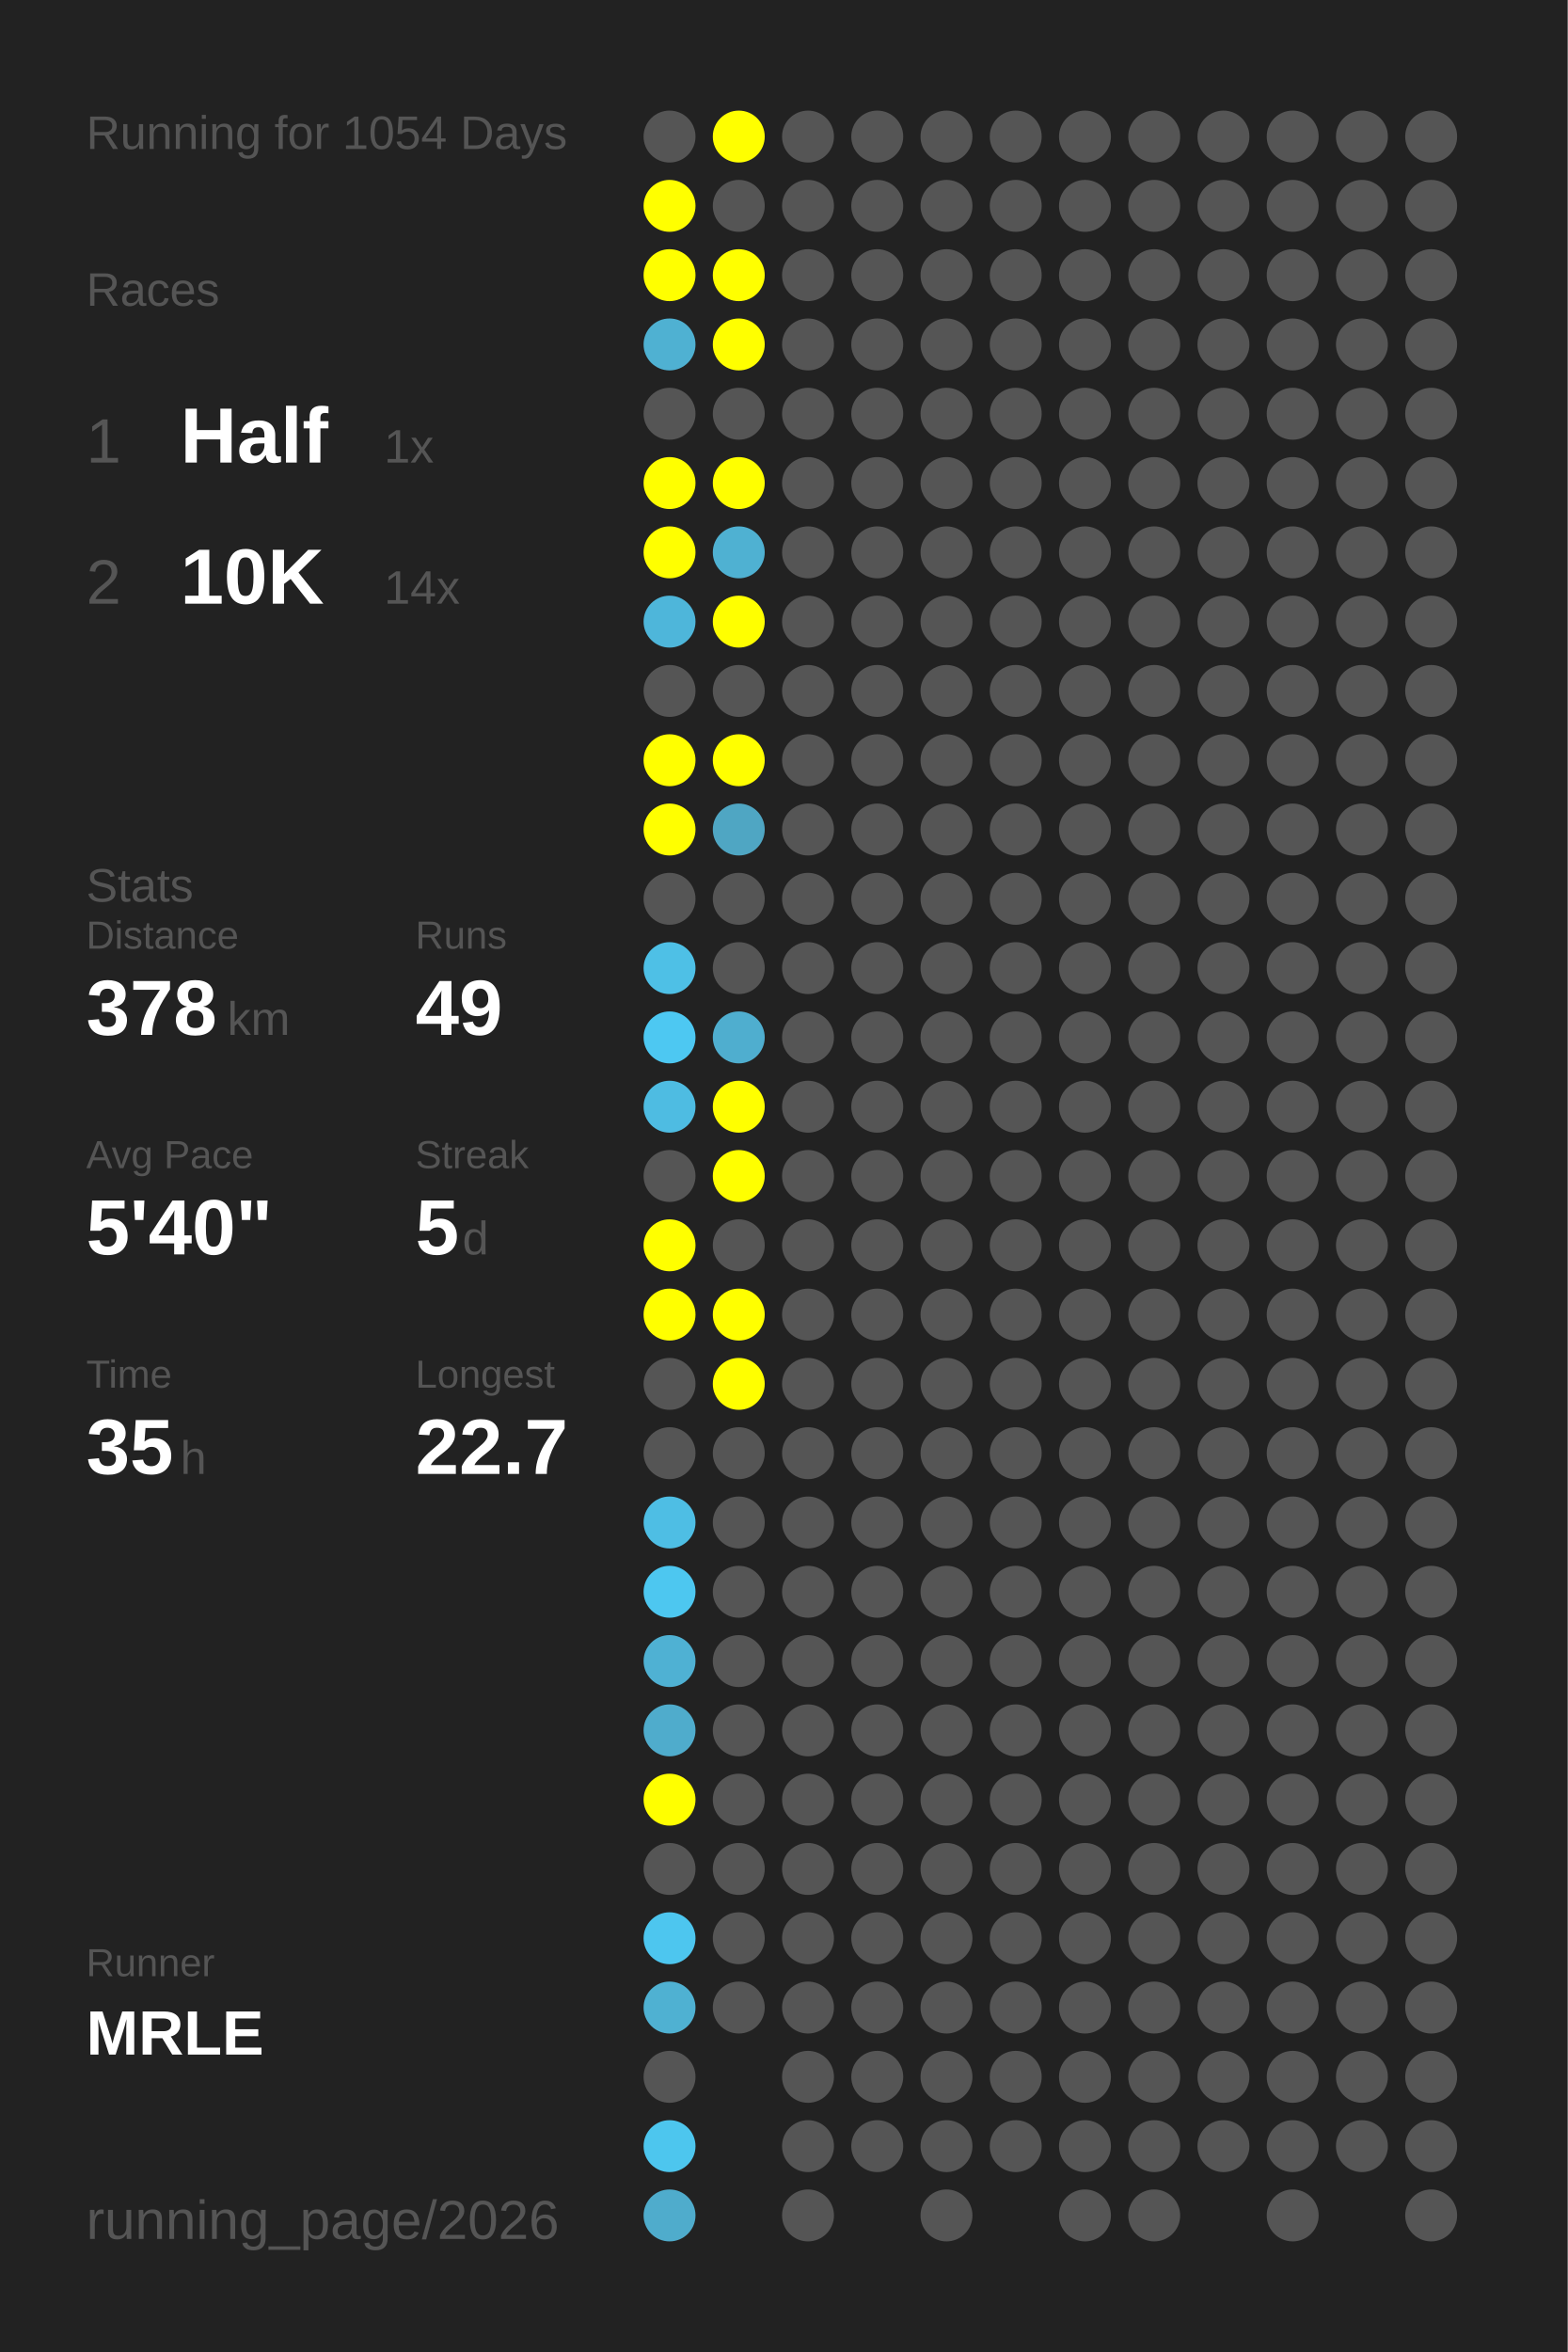
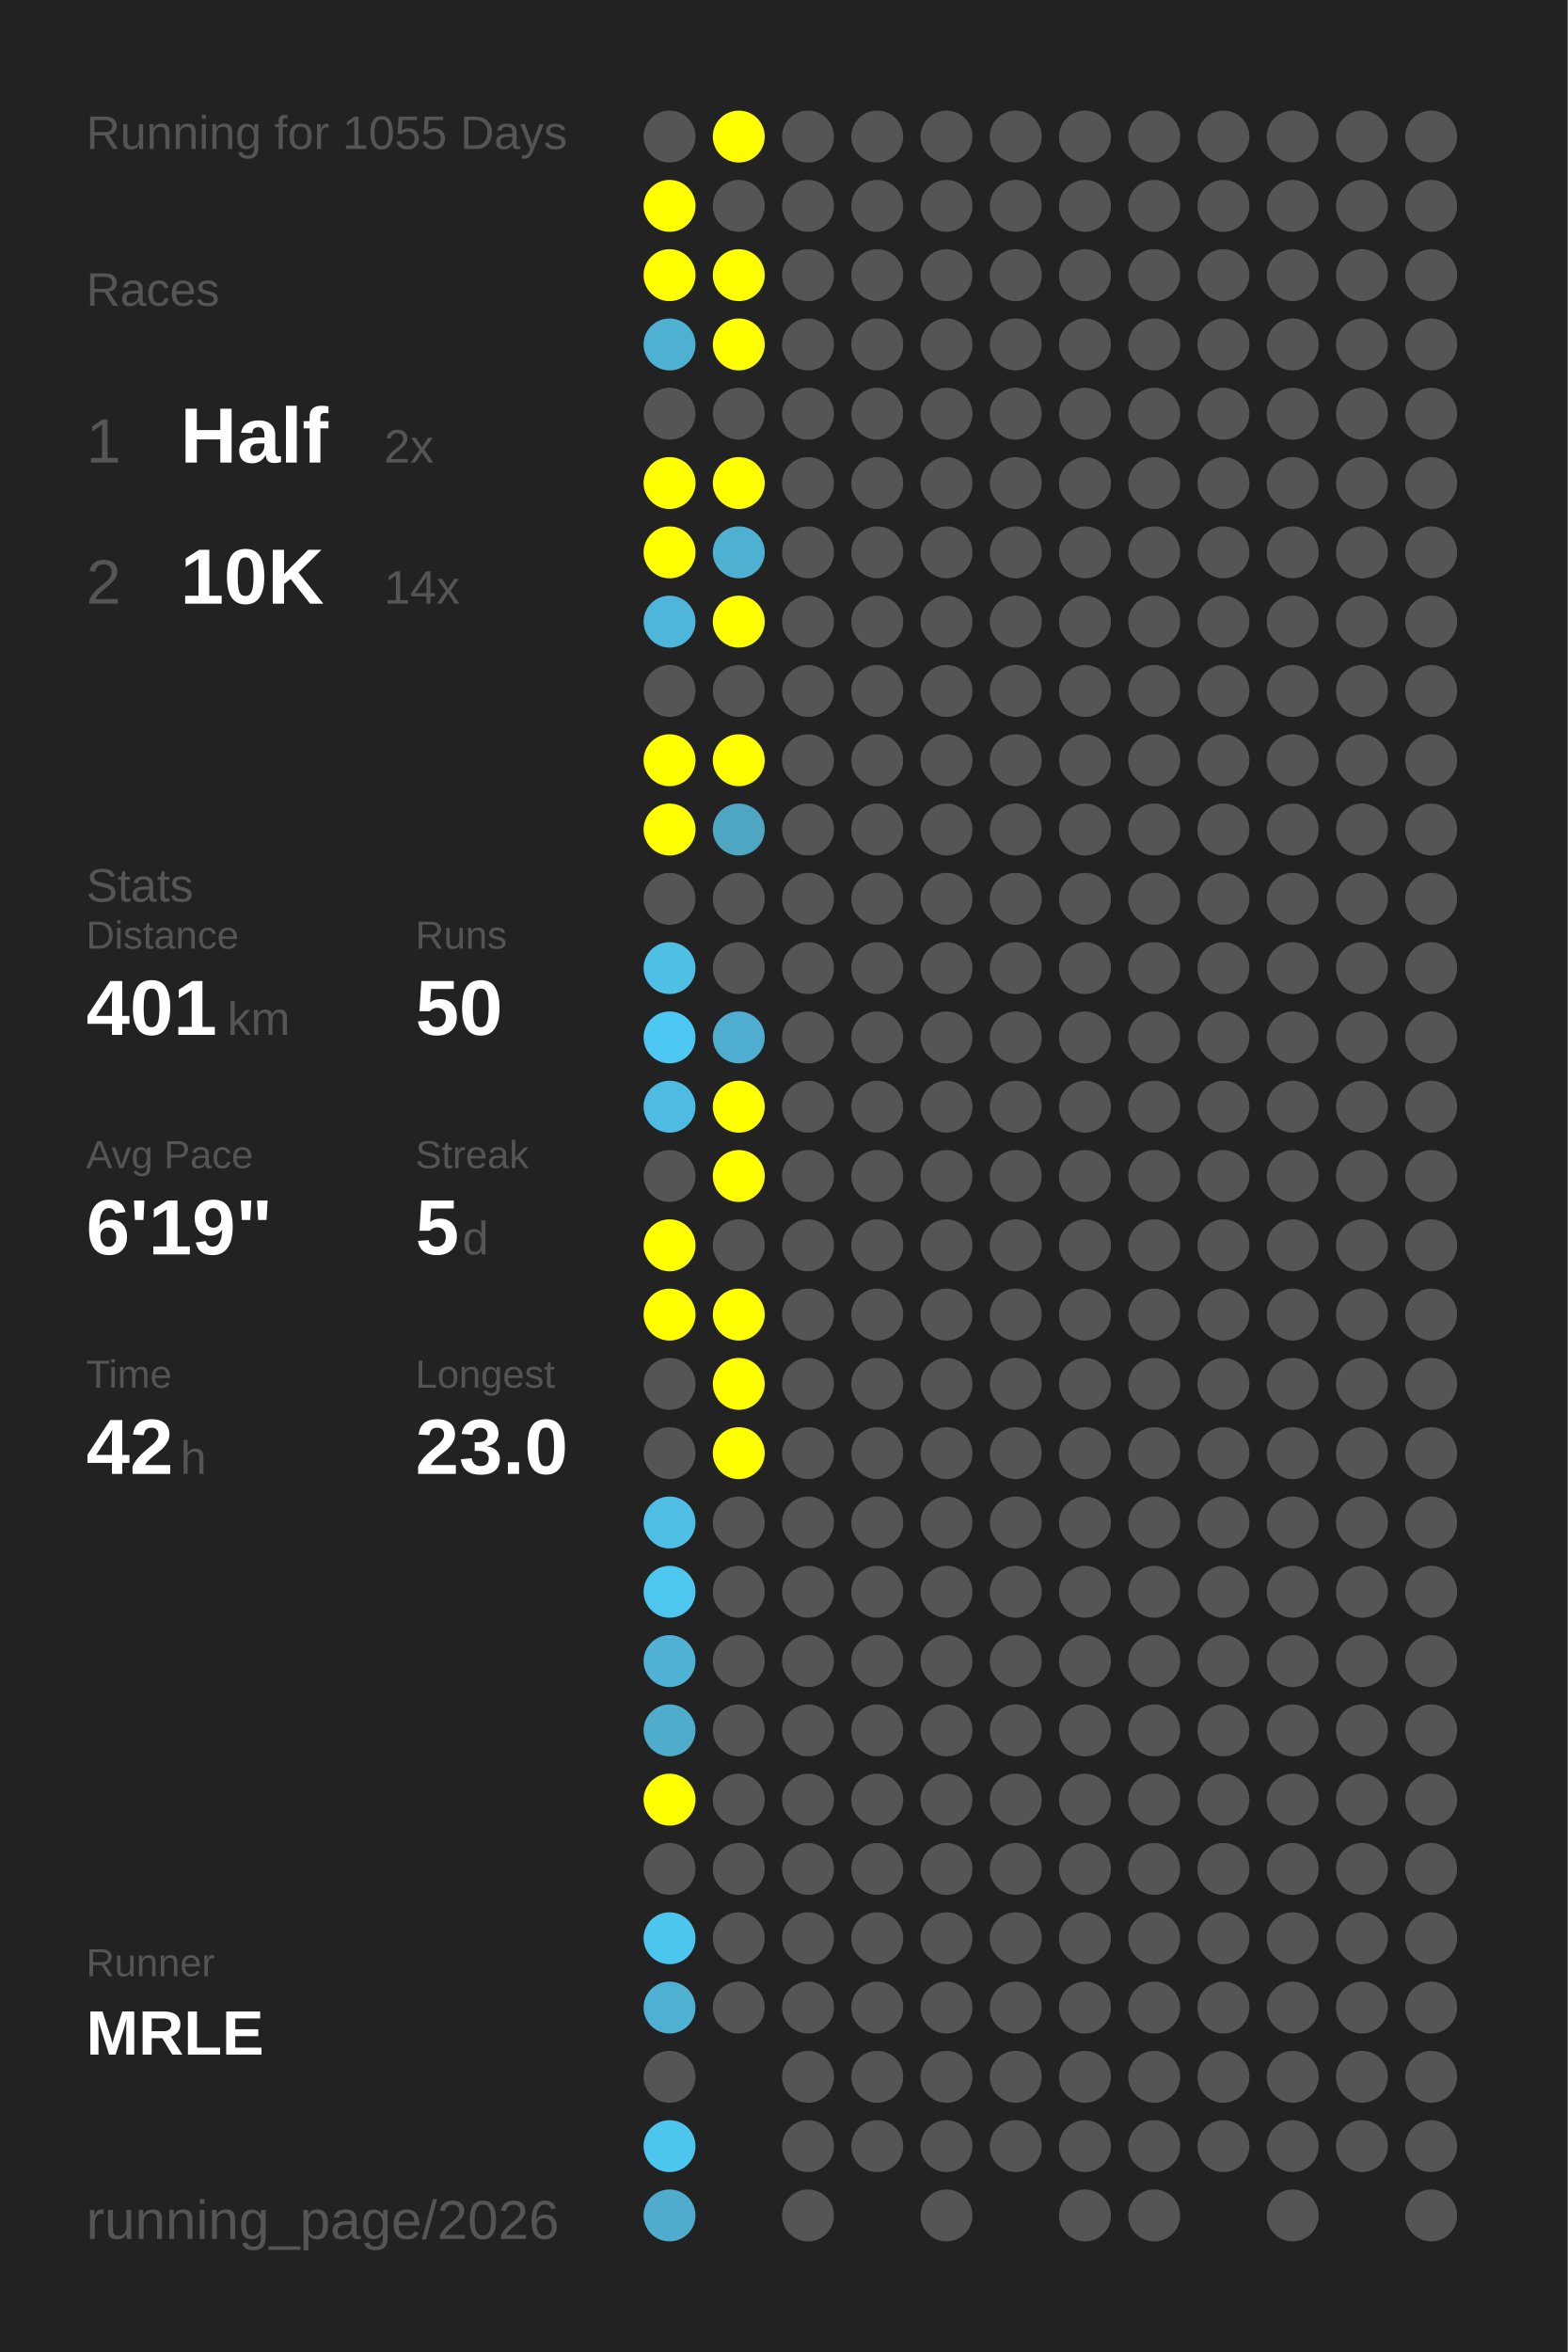
<svg xmlns="http://www.w3.org/2000/svg" baseProfile="full" height="300mm" version="1.1" viewBox="0,0,200,300" width="200mm">
  <defs />
  <rect fill="#222222" height="300" width="200" x="0" y="0" />
-   <text fill="#555555" style="font-size:6px; font-family:Arial;" x="11" y="19">Running for 1054 Days</text>
+   <text fill="#555555" style="font-size:6px; font-family:Arial;" x="11" y="19">Running for 1055 Days</text>
  <text fill="#555555" style="font-size:6px; font-family:Arial;" x="11" y="39">Races</text>
  <text fill="#555555" style="font-size:8px; font-family:Arial;" x="11" y="59">1</text>
  <text fill="#FFFFFF" style="font-size:10px; font-family:Arial; font-weight:bold;" x="23" y="59">Half</text>
-   <text fill="#555555" style="font-size:6px; font-family:Arial;" x="49" y="59">1x</text>
+   <text fill="#555555" style="font-size:6px; font-family:Arial;" x="49" y="59">2x</text>
  <text fill="#555555" style="font-size:8px; font-family:Arial;" x="11" y="77">2</text>
  <text fill="#FFFFFF" style="font-size:10px; font-family:Arial; font-weight:bold;" x="23" y="77">10K</text>
  <text fill="#555555" style="font-size:6px; font-family:Arial;" x="49" y="77">14x</text>
  <text fill="#555555" style="font-size:6px; font-family:Arial;" x="11" y="115">Stats</text>
  <text fill="#555555" style="font-size:5px; font-family:Arial;" x="11" y="121">Distance</text>
-   <text fill="#FFFFFF" style="font-size:10px; font-family:Arial; font-weight:bold;" x="11" y="132">378</text>
+   <text fill="#FFFFFF" style="font-size:10px; font-family:Arial; font-weight:bold;" x="11" y="132">401</text>
  <text fill="#555555" style="font-size:6px; font-family:Arial;" x="29" y="132">km</text>
  <text fill="#555555" style="font-size:5px; font-family:Arial;" x="53" y="121">Runs</text>
-   <text fill="#FFFFFF" style="font-size:10px; font-family:Arial; font-weight:bold;" x="53" y="132">49</text>
+   <text fill="#FFFFFF" style="font-size:10px; font-family:Arial; font-weight:bold;" x="53" y="132">50</text>
  <text fill="#555555" style="font-size:5px; font-family:Arial;" x="11" y="149">Avg Pace</text>
-   <text fill="#FFFFFF" style="font-size:10px; font-family:Arial; font-weight:bold;" x="11" y="160">5'40"</text>
+   <text fill="#FFFFFF" style="font-size:10px; font-family:Arial; font-weight:bold;" x="11" y="160">6'19"</text>
  <text fill="#555555" style="font-size:5px; font-family:Arial;" x="53" y="149">Streak</text>
  <text fill="#FFFFFF" style="font-size:10px; font-family:Arial; font-weight:bold;" x="53" y="160">5</text>
  <text fill="#555555" style="font-size:6px; font-family:Arial;" x="59" y="160">d</text>
  <text fill="#555555" style="font-size:5px; font-family:Arial;" x="11" y="177">Time</text>
-   <text fill="#FFFFFF" style="font-size:10px; font-family:Arial; font-weight:bold;" x="11" y="188">35</text>
+   <text fill="#FFFFFF" style="font-size:10px; font-family:Arial; font-weight:bold;" x="11" y="188">42</text>
  <text fill="#555555" style="font-size:6px; font-family:Arial;" x="23" y="188">h</text>
  <text fill="#555555" style="font-size:5px; font-family:Arial;" x="53" y="177">Longest</text>
-   <text fill="#FFFFFF" style="font-size:10px; font-family:Arial; font-weight:bold;" x="53" y="188">22.7</text>
+   <text fill="#FFFFFF" style="font-size:10px; font-family:Arial; font-weight:bold;" x="53" y="188">23.0</text>
  <text fill="#555555" style="font-size:5px; font-family:Arial;" x="11" y="252.065">Runner</text>
  <text fill="#FFFFFF" style="font-size:8px; font-family:Arial; font-weight:bold;" x="11" y="262.065">MRLE</text>
  <text fill="#555555" style="font-size:7px; font-family:Arial;" x="11" y="285.581">running_page/2026</text>
  <circle cx="85.417" cy="17.419" fill="#555555" r="3.312" />
  <circle cx="85.417" cy="26.258" fill="#FFFF00" r="3.312" />
  <circle cx="85.417" cy="35.097" fill="#FFFF00" r="3.312" />
  <circle cx="85.417" cy="43.935" fill="#4fb1d2" r="3.312" />
  <circle cx="85.417" cy="52.774" fill="#555555" r="3.312" />
  <circle cx="85.417" cy="61.613" fill="#FFFF00" r="3.312" />
  <circle cx="85.417" cy="70.452" fill="#FFFF00" r="3.312" />
  <circle cx="85.417" cy="79.29" fill="#4eb6da" r="3.312" />
  <circle cx="85.417" cy="88.129" fill="#555555" r="3.312" />
  <circle cx="85.417" cy="96.968" fill="#FFFF00" r="3.312" />
  <circle cx="85.417" cy="105.806" fill="#FFFF00" r="3.312" />
  <circle cx="85.417" cy="114.645" fill="#555555" r="3.312" />
  <circle cx="85.417" cy="123.484" fill="#4ec0e6" r="3.312" />
  <circle cx="85.417" cy="132.323" fill="#4dc8f2" r="3.312" />
  <circle cx="85.417" cy="141.161" fill="#4ebce2" r="3.312" />
  <circle cx="85.417" cy="150" fill="#555555" r="3.312" />
  <circle cx="85.417" cy="158.839" fill="#FFFF00" r="3.312" />
  <circle cx="85.417" cy="167.677" fill="#FFFF00" r="3.312" />
  <circle cx="85.417" cy="176.516" fill="#555555" r="3.312" />
  <circle cx="85.417" cy="185.355" fill="#555555" r="3.312" />
  <circle cx="85.417" cy="194.194" fill="#4ebee4" r="3.312" />
  <circle cx="85.417" cy="203.032" fill="#4dc7f0" r="3.312" />
  <circle cx="85.417" cy="211.871" fill="#4fb1d3" r="3.312" />
  <circle cx="85.417" cy="220.71" fill="#4faccc" r="3.312" />
  <circle cx="85.417" cy="229.548" fill="#FFFF00" r="3.312" />
  <circle cx="85.417" cy="238.387" fill="#555555" r="3.312" />
  <circle cx="85.417" cy="247.226" fill="#4dc6ef" r="3.312" />
  <circle cx="85.417" cy="256.065" fill="#4fb1d2" r="3.312" />
  <circle cx="85.417" cy="264.903" fill="#555555" r="3.312" />
  <circle cx="85.417" cy="273.742" fill="#4dc6ee" r="3.312" />
  <circle cx="85.417" cy="282.581" fill="#4faccc" r="3.312" />
  <circle cx="94.25" cy="17.419" fill="#FFFF00" r="3.312" />
  <circle cx="94.25" cy="26.258" fill="#555555" r="3.312" />
  <circle cx="94.25" cy="35.097" fill="#FFFF00" r="3.312" />
  <circle cx="94.25" cy="43.935" fill="#FFFF00" r="3.312" />
  <circle cx="94.25" cy="52.774" fill="#555555" r="3.312" />
  <circle cx="94.25" cy="61.613" fill="#FFFF00" r="3.312" />
  <circle cx="94.25" cy="70.452" fill="#4fb1d2" r="3.312" />
  <circle cx="94.25" cy="79.29" fill="#FFFF00" r="3.312" />
  <circle cx="94.25" cy="88.129" fill="#555555" r="3.312" />
  <circle cx="94.25" cy="96.968" fill="#FFFF00" r="3.312" />
  <circle cx="94.25" cy="105.806" fill="#4fa6c3" r="3.312" />
  <circle cx="94.25" cy="114.645" fill="#555555" r="3.312" />
  <circle cx="94.25" cy="123.484" fill="#555555" r="3.312" />
  <circle cx="94.25" cy="132.323" fill="#4faecf" r="3.312" />
  <circle cx="94.25" cy="141.161" fill="#FFFF00" r="3.312" />
  <circle cx="94.25" cy="150" fill="#FFFF00" r="3.312" />
  <circle cx="94.25" cy="158.839" fill="#555555" r="3.312" />
  <circle cx="94.25" cy="167.677" fill="#FFFF00" r="3.312" />
  <circle cx="94.25" cy="176.516" fill="#FFFF00" r="3.312" />
-   <circle cx="94.25" cy="185.355" fill="#555555" r="3.312" />
+   <circle cx="94.25" cy="185.355" fill="#FFFF00" r="3.312" />
  <circle cx="94.25" cy="194.194" fill="#555555" r="3.312" />
  <circle cx="94.25" cy="203.032" fill="#555555" r="3.312" />
  <circle cx="94.25" cy="211.871" fill="#555555" r="3.312" />
  <circle cx="94.25" cy="220.71" fill="#555555" r="3.312" />
  <circle cx="94.25" cy="229.548" fill="#555555" r="3.312" />
  <circle cx="94.25" cy="238.387" fill="#555555" r="3.312" />
  <circle cx="94.25" cy="247.226" fill="#555555" r="3.312" />
  <circle cx="94.25" cy="256.065" fill="#555555" r="3.312" />
  <circle cx="103.083" cy="17.419" fill="#555555" r="3.312" />
  <circle cx="103.083" cy="26.258" fill="#555555" r="3.312" />
  <circle cx="103.083" cy="35.097" fill="#555555" r="3.312" />
  <circle cx="103.083" cy="43.935" fill="#555555" r="3.312" />
  <circle cx="103.083" cy="52.774" fill="#555555" r="3.312" />
  <circle cx="103.083" cy="61.613" fill="#555555" r="3.312" />
  <circle cx="103.083" cy="70.452" fill="#555555" r="3.312" />
  <circle cx="103.083" cy="79.29" fill="#555555" r="3.312" />
  <circle cx="103.083" cy="88.129" fill="#555555" r="3.312" />
  <circle cx="103.083" cy="96.968" fill="#555555" r="3.312" />
  <circle cx="103.083" cy="105.806" fill="#555555" r="3.312" />
  <circle cx="103.083" cy="114.645" fill="#555555" r="3.312" />
  <circle cx="103.083" cy="123.484" fill="#555555" r="3.312" />
  <circle cx="103.083" cy="132.323" fill="#555555" r="3.312" />
  <circle cx="103.083" cy="141.161" fill="#555555" r="3.312" />
  <circle cx="103.083" cy="150" fill="#555555" r="3.312" />
  <circle cx="103.083" cy="158.839" fill="#555555" r="3.312" />
  <circle cx="103.083" cy="167.677" fill="#555555" r="3.312" />
  <circle cx="103.083" cy="176.516" fill="#555555" r="3.312" />
  <circle cx="103.083" cy="185.355" fill="#555555" r="3.312" />
  <circle cx="103.083" cy="194.194" fill="#555555" r="3.312" />
  <circle cx="103.083" cy="203.032" fill="#555555" r="3.312" />
  <circle cx="103.083" cy="211.871" fill="#555555" r="3.312" />
  <circle cx="103.083" cy="220.71" fill="#555555" r="3.312" />
  <circle cx="103.083" cy="229.548" fill="#555555" r="3.312" />
  <circle cx="103.083" cy="238.387" fill="#555555" r="3.312" />
  <circle cx="103.083" cy="247.226" fill="#555555" r="3.312" />
  <circle cx="103.083" cy="256.065" fill="#555555" r="3.312" />
  <circle cx="103.083" cy="264.903" fill="#555555" r="3.312" />
  <circle cx="103.083" cy="273.742" fill="#555555" r="3.312" />
  <circle cx="103.083" cy="282.581" fill="#555555" r="3.312" />
  <circle cx="111.917" cy="17.419" fill="#555555" r="3.312" />
  <circle cx="111.917" cy="26.258" fill="#555555" r="3.312" />
  <circle cx="111.917" cy="35.097" fill="#555555" r="3.312" />
  <circle cx="111.917" cy="43.935" fill="#555555" r="3.312" />
  <circle cx="111.917" cy="52.774" fill="#555555" r="3.312" />
  <circle cx="111.917" cy="61.613" fill="#555555" r="3.312" />
  <circle cx="111.917" cy="70.452" fill="#555555" r="3.312" />
  <circle cx="111.917" cy="79.29" fill="#555555" r="3.312" />
  <circle cx="111.917" cy="88.129" fill="#555555" r="3.312" />
  <circle cx="111.917" cy="96.968" fill="#555555" r="3.312" />
  <circle cx="111.917" cy="105.806" fill="#555555" r="3.312" />
  <circle cx="111.917" cy="114.645" fill="#555555" r="3.312" />
  <circle cx="111.917" cy="123.484" fill="#555555" r="3.312" />
  <circle cx="111.917" cy="132.323" fill="#555555" r="3.312" />
  <circle cx="111.917" cy="141.161" fill="#555555" r="3.312" />
  <circle cx="111.917" cy="150" fill="#555555" r="3.312" />
  <circle cx="111.917" cy="158.839" fill="#555555" r="3.312" />
  <circle cx="111.917" cy="167.677" fill="#555555" r="3.312" />
  <circle cx="111.917" cy="176.516" fill="#555555" r="3.312" />
  <circle cx="111.917" cy="185.355" fill="#555555" r="3.312" />
  <circle cx="111.917" cy="194.194" fill="#555555" r="3.312" />
  <circle cx="111.917" cy="203.032" fill="#555555" r="3.312" />
  <circle cx="111.917" cy="211.871" fill="#555555" r="3.312" />
  <circle cx="111.917" cy="220.71" fill="#555555" r="3.312" />
  <circle cx="111.917" cy="229.548" fill="#555555" r="3.312" />
  <circle cx="111.917" cy="238.387" fill="#555555" r="3.312" />
  <circle cx="111.917" cy="247.226" fill="#555555" r="3.312" />
  <circle cx="111.917" cy="256.065" fill="#555555" r="3.312" />
  <circle cx="111.917" cy="264.903" fill="#555555" r="3.312" />
  <circle cx="111.917" cy="273.742" fill="#555555" r="3.312" />
  <circle cx="120.75" cy="17.419" fill="#555555" r="3.312" />
  <circle cx="120.75" cy="26.258" fill="#555555" r="3.312" />
  <circle cx="120.75" cy="35.097" fill="#555555" r="3.312" />
  <circle cx="120.75" cy="43.935" fill="#555555" r="3.312" />
  <circle cx="120.75" cy="52.774" fill="#555555" r="3.312" />
  <circle cx="120.75" cy="61.613" fill="#555555" r="3.312" />
  <circle cx="120.75" cy="70.452" fill="#555555" r="3.312" />
  <circle cx="120.75" cy="79.29" fill="#555555" r="3.312" />
  <circle cx="120.75" cy="88.129" fill="#555555" r="3.312" />
  <circle cx="120.75" cy="96.968" fill="#555555" r="3.312" />
  <circle cx="120.75" cy="105.806" fill="#555555" r="3.312" />
  <circle cx="120.75" cy="114.645" fill="#555555" r="3.312" />
  <circle cx="120.75" cy="123.484" fill="#555555" r="3.312" />
  <circle cx="120.75" cy="132.323" fill="#555555" r="3.312" />
  <circle cx="120.75" cy="141.161" fill="#555555" r="3.312" />
  <circle cx="120.75" cy="150" fill="#555555" r="3.312" />
  <circle cx="120.75" cy="158.839" fill="#555555" r="3.312" />
  <circle cx="120.75" cy="167.677" fill="#555555" r="3.312" />
  <circle cx="120.75" cy="176.516" fill="#555555" r="3.312" />
  <circle cx="120.75" cy="185.355" fill="#555555" r="3.312" />
  <circle cx="120.75" cy="194.194" fill="#555555" r="3.312" />
  <circle cx="120.75" cy="203.032" fill="#555555" r="3.312" />
  <circle cx="120.75" cy="211.871" fill="#555555" r="3.312" />
  <circle cx="120.75" cy="220.71" fill="#555555" r="3.312" />
  <circle cx="120.75" cy="229.548" fill="#555555" r="3.312" />
  <circle cx="120.75" cy="238.387" fill="#555555" r="3.312" />
  <circle cx="120.75" cy="247.226" fill="#555555" r="3.312" />
  <circle cx="120.75" cy="256.065" fill="#555555" r="3.312" />
  <circle cx="120.75" cy="264.903" fill="#555555" r="3.312" />
  <circle cx="120.75" cy="273.742" fill="#555555" r="3.312" />
  <circle cx="120.75" cy="282.581" fill="#555555" r="3.312" />
  <circle cx="129.583" cy="17.419" fill="#555555" r="3.312" />
  <circle cx="129.583" cy="26.258" fill="#555555" r="3.312" />
  <circle cx="129.583" cy="35.097" fill="#555555" r="3.312" />
  <circle cx="129.583" cy="43.935" fill="#555555" r="3.312" />
  <circle cx="129.583" cy="52.774" fill="#555555" r="3.312" />
  <circle cx="129.583" cy="61.613" fill="#555555" r="3.312" />
  <circle cx="129.583" cy="70.452" fill="#555555" r="3.312" />
  <circle cx="129.583" cy="79.29" fill="#555555" r="3.312" />
  <circle cx="129.583" cy="88.129" fill="#555555" r="3.312" />
  <circle cx="129.583" cy="96.968" fill="#555555" r="3.312" />
  <circle cx="129.583" cy="105.806" fill="#555555" r="3.312" />
  <circle cx="129.583" cy="114.645" fill="#555555" r="3.312" />
  <circle cx="129.583" cy="123.484" fill="#555555" r="3.312" />
  <circle cx="129.583" cy="132.323" fill="#555555" r="3.312" />
  <circle cx="129.583" cy="141.161" fill="#555555" r="3.312" />
  <circle cx="129.583" cy="150" fill="#555555" r="3.312" />
  <circle cx="129.583" cy="158.839" fill="#555555" r="3.312" />
  <circle cx="129.583" cy="167.677" fill="#555555" r="3.312" />
  <circle cx="129.583" cy="176.516" fill="#555555" r="3.312" />
  <circle cx="129.583" cy="185.355" fill="#555555" r="3.312" />
  <circle cx="129.583" cy="194.194" fill="#555555" r="3.312" />
  <circle cx="129.583" cy="203.032" fill="#555555" r="3.312" />
  <circle cx="129.583" cy="211.871" fill="#555555" r="3.312" />
  <circle cx="129.583" cy="220.71" fill="#555555" r="3.312" />
  <circle cx="129.583" cy="229.548" fill="#555555" r="3.312" />
  <circle cx="129.583" cy="238.387" fill="#555555" r="3.312" />
  <circle cx="129.583" cy="247.226" fill="#555555" r="3.312" />
  <circle cx="129.583" cy="256.065" fill="#555555" r="3.312" />
  <circle cx="129.583" cy="264.903" fill="#555555" r="3.312" />
  <circle cx="129.583" cy="273.742" fill="#555555" r="3.312" />
  <circle cx="138.417" cy="17.419" fill="#555555" r="3.312" />
  <circle cx="138.417" cy="26.258" fill="#555555" r="3.312" />
  <circle cx="138.417" cy="35.097" fill="#555555" r="3.312" />
  <circle cx="138.417" cy="43.935" fill="#555555" r="3.312" />
  <circle cx="138.417" cy="52.774" fill="#555555" r="3.312" />
  <circle cx="138.417" cy="61.613" fill="#555555" r="3.312" />
  <circle cx="138.417" cy="70.452" fill="#555555" r="3.312" />
  <circle cx="138.417" cy="79.29" fill="#555555" r="3.312" />
  <circle cx="138.417" cy="88.129" fill="#555555" r="3.312" />
  <circle cx="138.417" cy="96.968" fill="#555555" r="3.312" />
  <circle cx="138.417" cy="105.806" fill="#555555" r="3.312" />
  <circle cx="138.417" cy="114.645" fill="#555555" r="3.312" />
  <circle cx="138.417" cy="123.484" fill="#555555" r="3.312" />
  <circle cx="138.417" cy="132.323" fill="#555555" r="3.312" />
  <circle cx="138.417" cy="141.161" fill="#555555" r="3.312" />
  <circle cx="138.417" cy="150" fill="#555555" r="3.312" />
  <circle cx="138.417" cy="158.839" fill="#555555" r="3.312" />
  <circle cx="138.417" cy="167.677" fill="#555555" r="3.312" />
  <circle cx="138.417" cy="176.516" fill="#555555" r="3.312" />
  <circle cx="138.417" cy="185.355" fill="#555555" r="3.312" />
  <circle cx="138.417" cy="194.194" fill="#555555" r="3.312" />
  <circle cx="138.417" cy="203.032" fill="#555555" r="3.312" />
  <circle cx="138.417" cy="211.871" fill="#555555" r="3.312" />
  <circle cx="138.417" cy="220.71" fill="#555555" r="3.312" />
  <circle cx="138.417" cy="229.548" fill="#555555" r="3.312" />
  <circle cx="138.417" cy="238.387" fill="#555555" r="3.312" />
  <circle cx="138.417" cy="247.226" fill="#555555" r="3.312" />
  <circle cx="138.417" cy="256.065" fill="#555555" r="3.312" />
  <circle cx="138.417" cy="264.903" fill="#555555" r="3.312" />
  <circle cx="138.417" cy="273.742" fill="#555555" r="3.312" />
  <circle cx="138.417" cy="282.581" fill="#555555" r="3.312" />
  <circle cx="147.25" cy="17.419" fill="#555555" r="3.312" />
  <circle cx="147.25" cy="26.258" fill="#555555" r="3.312" />
  <circle cx="147.25" cy="35.097" fill="#555555" r="3.312" />
  <circle cx="147.25" cy="43.935" fill="#555555" r="3.312" />
  <circle cx="147.25" cy="52.774" fill="#555555" r="3.312" />
  <circle cx="147.25" cy="61.613" fill="#555555" r="3.312" />
  <circle cx="147.25" cy="70.452" fill="#555555" r="3.312" />
  <circle cx="147.25" cy="79.29" fill="#555555" r="3.312" />
  <circle cx="147.25" cy="88.129" fill="#555555" r="3.312" />
  <circle cx="147.25" cy="96.968" fill="#555555" r="3.312" />
  <circle cx="147.25" cy="105.806" fill="#555555" r="3.312" />
  <circle cx="147.25" cy="114.645" fill="#555555" r="3.312" />
  <circle cx="147.25" cy="123.484" fill="#555555" r="3.312" />
  <circle cx="147.25" cy="132.323" fill="#555555" r="3.312" />
  <circle cx="147.25" cy="141.161" fill="#555555" r="3.312" />
  <circle cx="147.25" cy="150" fill="#555555" r="3.312" />
  <circle cx="147.25" cy="158.839" fill="#555555" r="3.312" />
  <circle cx="147.25" cy="167.677" fill="#555555" r="3.312" />
  <circle cx="147.25" cy="176.516" fill="#555555" r="3.312" />
  <circle cx="147.25" cy="185.355" fill="#555555" r="3.312" />
  <circle cx="147.25" cy="194.194" fill="#555555" r="3.312" />
  <circle cx="147.25" cy="203.032" fill="#555555" r="3.312" />
  <circle cx="147.25" cy="211.871" fill="#555555" r="3.312" />
  <circle cx="147.25" cy="220.71" fill="#555555" r="3.312" />
  <circle cx="147.25" cy="229.548" fill="#555555" r="3.312" />
  <circle cx="147.25" cy="238.387" fill="#555555" r="3.312" />
  <circle cx="147.25" cy="247.226" fill="#555555" r="3.312" />
  <circle cx="147.25" cy="256.065" fill="#555555" r="3.312" />
  <circle cx="147.25" cy="264.903" fill="#555555" r="3.312" />
  <circle cx="147.25" cy="273.742" fill="#555555" r="3.312" />
  <circle cx="147.25" cy="282.581" fill="#555555" r="3.312" />
  <circle cx="156.083" cy="17.419" fill="#555555" r="3.312" />
  <circle cx="156.083" cy="26.258" fill="#555555" r="3.312" />
  <circle cx="156.083" cy="35.097" fill="#555555" r="3.312" />
  <circle cx="156.083" cy="43.935" fill="#555555" r="3.312" />
  <circle cx="156.083" cy="52.774" fill="#555555" r="3.312" />
  <circle cx="156.083" cy="61.613" fill="#555555" r="3.312" />
  <circle cx="156.083" cy="70.452" fill="#555555" r="3.312" />
  <circle cx="156.083" cy="79.29" fill="#555555" r="3.312" />
  <circle cx="156.083" cy="88.129" fill="#555555" r="3.312" />
  <circle cx="156.083" cy="96.968" fill="#555555" r="3.312" />
  <circle cx="156.083" cy="105.806" fill="#555555" r="3.312" />
  <circle cx="156.083" cy="114.645" fill="#555555" r="3.312" />
  <circle cx="156.083" cy="123.484" fill="#555555" r="3.312" />
  <circle cx="156.083" cy="132.323" fill="#555555" r="3.312" />
  <circle cx="156.083" cy="141.161" fill="#555555" r="3.312" />
  <circle cx="156.083" cy="150" fill="#555555" r="3.312" />
  <circle cx="156.083" cy="158.839" fill="#555555" r="3.312" />
  <circle cx="156.083" cy="167.677" fill="#555555" r="3.312" />
  <circle cx="156.083" cy="176.516" fill="#555555" r="3.312" />
  <circle cx="156.083" cy="185.355" fill="#555555" r="3.312" />
  <circle cx="156.083" cy="194.194" fill="#555555" r="3.312" />
  <circle cx="156.083" cy="203.032" fill="#555555" r="3.312" />
  <circle cx="156.083" cy="211.871" fill="#555555" r="3.312" />
  <circle cx="156.083" cy="220.71" fill="#555555" r="3.312" />
  <circle cx="156.083" cy="229.548" fill="#555555" r="3.312" />
  <circle cx="156.083" cy="238.387" fill="#555555" r="3.312" />
  <circle cx="156.083" cy="247.226" fill="#555555" r="3.312" />
  <circle cx="156.083" cy="256.065" fill="#555555" r="3.312" />
  <circle cx="156.083" cy="264.903" fill="#555555" r="3.312" />
  <circle cx="156.083" cy="273.742" fill="#555555" r="3.312" />
  <circle cx="164.917" cy="17.419" fill="#555555" r="3.312" />
  <circle cx="164.917" cy="26.258" fill="#555555" r="3.312" />
  <circle cx="164.917" cy="35.097" fill="#555555" r="3.312" />
  <circle cx="164.917" cy="43.935" fill="#555555" r="3.312" />
  <circle cx="164.917" cy="52.774" fill="#555555" r="3.312" />
  <circle cx="164.917" cy="61.613" fill="#555555" r="3.312" />
  <circle cx="164.917" cy="70.452" fill="#555555" r="3.312" />
  <circle cx="164.917" cy="79.29" fill="#555555" r="3.312" />
  <circle cx="164.917" cy="88.129" fill="#555555" r="3.312" />
  <circle cx="164.917" cy="96.968" fill="#555555" r="3.312" />
  <circle cx="164.917" cy="105.806" fill="#555555" r="3.312" />
  <circle cx="164.917" cy="114.645" fill="#555555" r="3.312" />
  <circle cx="164.917" cy="123.484" fill="#555555" r="3.312" />
  <circle cx="164.917" cy="132.323" fill="#555555" r="3.312" />
  <circle cx="164.917" cy="141.161" fill="#555555" r="3.312" />
  <circle cx="164.917" cy="150" fill="#555555" r="3.312" />
  <circle cx="164.917" cy="158.839" fill="#555555" r="3.312" />
  <circle cx="164.917" cy="167.677" fill="#555555" r="3.312" />
  <circle cx="164.917" cy="176.516" fill="#555555" r="3.312" />
  <circle cx="164.917" cy="185.355" fill="#555555" r="3.312" />
  <circle cx="164.917" cy="194.194" fill="#555555" r="3.312" />
  <circle cx="164.917" cy="203.032" fill="#555555" r="3.312" />
  <circle cx="164.917" cy="211.871" fill="#555555" r="3.312" />
  <circle cx="164.917" cy="220.71" fill="#555555" r="3.312" />
  <circle cx="164.917" cy="229.548" fill="#555555" r="3.312" />
  <circle cx="164.917" cy="238.387" fill="#555555" r="3.312" />
  <circle cx="164.917" cy="247.226" fill="#555555" r="3.312" />
  <circle cx="164.917" cy="256.065" fill="#555555" r="3.312" />
  <circle cx="164.917" cy="264.903" fill="#555555" r="3.312" />
  <circle cx="164.917" cy="273.742" fill="#555555" r="3.312" />
  <circle cx="164.917" cy="282.581" fill="#555555" r="3.312" />
  <circle cx="173.75" cy="17.419" fill="#555555" r="3.312" />
  <circle cx="173.75" cy="26.258" fill="#555555" r="3.312" />
  <circle cx="173.75" cy="35.097" fill="#555555" r="3.312" />
  <circle cx="173.75" cy="43.935" fill="#555555" r="3.312" />
  <circle cx="173.75" cy="52.774" fill="#555555" r="3.312" />
  <circle cx="173.75" cy="61.613" fill="#555555" r="3.312" />
  <circle cx="173.75" cy="70.452" fill="#555555" r="3.312" />
  <circle cx="173.75" cy="79.29" fill="#555555" r="3.312" />
  <circle cx="173.75" cy="88.129" fill="#555555" r="3.312" />
  <circle cx="173.75" cy="96.968" fill="#555555" r="3.312" />
  <circle cx="173.75" cy="105.806" fill="#555555" r="3.312" />
  <circle cx="173.75" cy="114.645" fill="#555555" r="3.312" />
  <circle cx="173.75" cy="123.484" fill="#555555" r="3.312" />
  <circle cx="173.75" cy="132.323" fill="#555555" r="3.312" />
  <circle cx="173.75" cy="141.161" fill="#555555" r="3.312" />
  <circle cx="173.75" cy="150" fill="#555555" r="3.312" />
  <circle cx="173.75" cy="158.839" fill="#555555" r="3.312" />
  <circle cx="173.75" cy="167.677" fill="#555555" r="3.312" />
  <circle cx="173.75" cy="176.516" fill="#555555" r="3.312" />
  <circle cx="173.75" cy="185.355" fill="#555555" r="3.312" />
  <circle cx="173.75" cy="194.194" fill="#555555" r="3.312" />
  <circle cx="173.75" cy="203.032" fill="#555555" r="3.312" />
  <circle cx="173.75" cy="211.871" fill="#555555" r="3.312" />
  <circle cx="173.75" cy="220.71" fill="#555555" r="3.312" />
  <circle cx="173.75" cy="229.548" fill="#555555" r="3.312" />
  <circle cx="173.75" cy="238.387" fill="#555555" r="3.312" />
  <circle cx="173.75" cy="247.226" fill="#555555" r="3.312" />
  <circle cx="173.75" cy="256.065" fill="#555555" r="3.312" />
  <circle cx="173.75" cy="264.903" fill="#555555" r="3.312" />
  <circle cx="173.75" cy="273.742" fill="#555555" r="3.312" />
  <circle cx="182.583" cy="17.419" fill="#555555" r="3.312" />
  <circle cx="182.583" cy="26.258" fill="#555555" r="3.312" />
  <circle cx="182.583" cy="35.097" fill="#555555" r="3.312" />
  <circle cx="182.583" cy="43.935" fill="#555555" r="3.312" />
  <circle cx="182.583" cy="52.774" fill="#555555" r="3.312" />
  <circle cx="182.583" cy="61.613" fill="#555555" r="3.312" />
  <circle cx="182.583" cy="70.452" fill="#555555" r="3.312" />
  <circle cx="182.583" cy="79.29" fill="#555555" r="3.312" />
  <circle cx="182.583" cy="88.129" fill="#555555" r="3.312" />
  <circle cx="182.583" cy="96.968" fill="#555555" r="3.312" />
  <circle cx="182.583" cy="105.806" fill="#555555" r="3.312" />
  <circle cx="182.583" cy="114.645" fill="#555555" r="3.312" />
  <circle cx="182.583" cy="123.484" fill="#555555" r="3.312" />
  <circle cx="182.583" cy="132.323" fill="#555555" r="3.312" />
  <circle cx="182.583" cy="141.161" fill="#555555" r="3.312" />
  <circle cx="182.583" cy="150" fill="#555555" r="3.312" />
  <circle cx="182.583" cy="158.839" fill="#555555" r="3.312" />
  <circle cx="182.583" cy="167.677" fill="#555555" r="3.312" />
  <circle cx="182.583" cy="176.516" fill="#555555" r="3.312" />
  <circle cx="182.583" cy="185.355" fill="#555555" r="3.312" />
  <circle cx="182.583" cy="194.194" fill="#555555" r="3.312" />
  <circle cx="182.583" cy="203.032" fill="#555555" r="3.312" />
  <circle cx="182.583" cy="211.871" fill="#555555" r="3.312" />
  <circle cx="182.583" cy="220.71" fill="#555555" r="3.312" />
  <circle cx="182.583" cy="229.548" fill="#555555" r="3.312" />
  <circle cx="182.583" cy="238.387" fill="#555555" r="3.312" />
  <circle cx="182.583" cy="247.226" fill="#555555" r="3.312" />
  <circle cx="182.583" cy="256.065" fill="#555555" r="3.312" />
  <circle cx="182.583" cy="264.903" fill="#555555" r="3.312" />
  <circle cx="182.583" cy="273.742" fill="#555555" r="3.312" />
  <circle cx="182.583" cy="282.581" fill="#555555" r="3.312" />
</svg>
